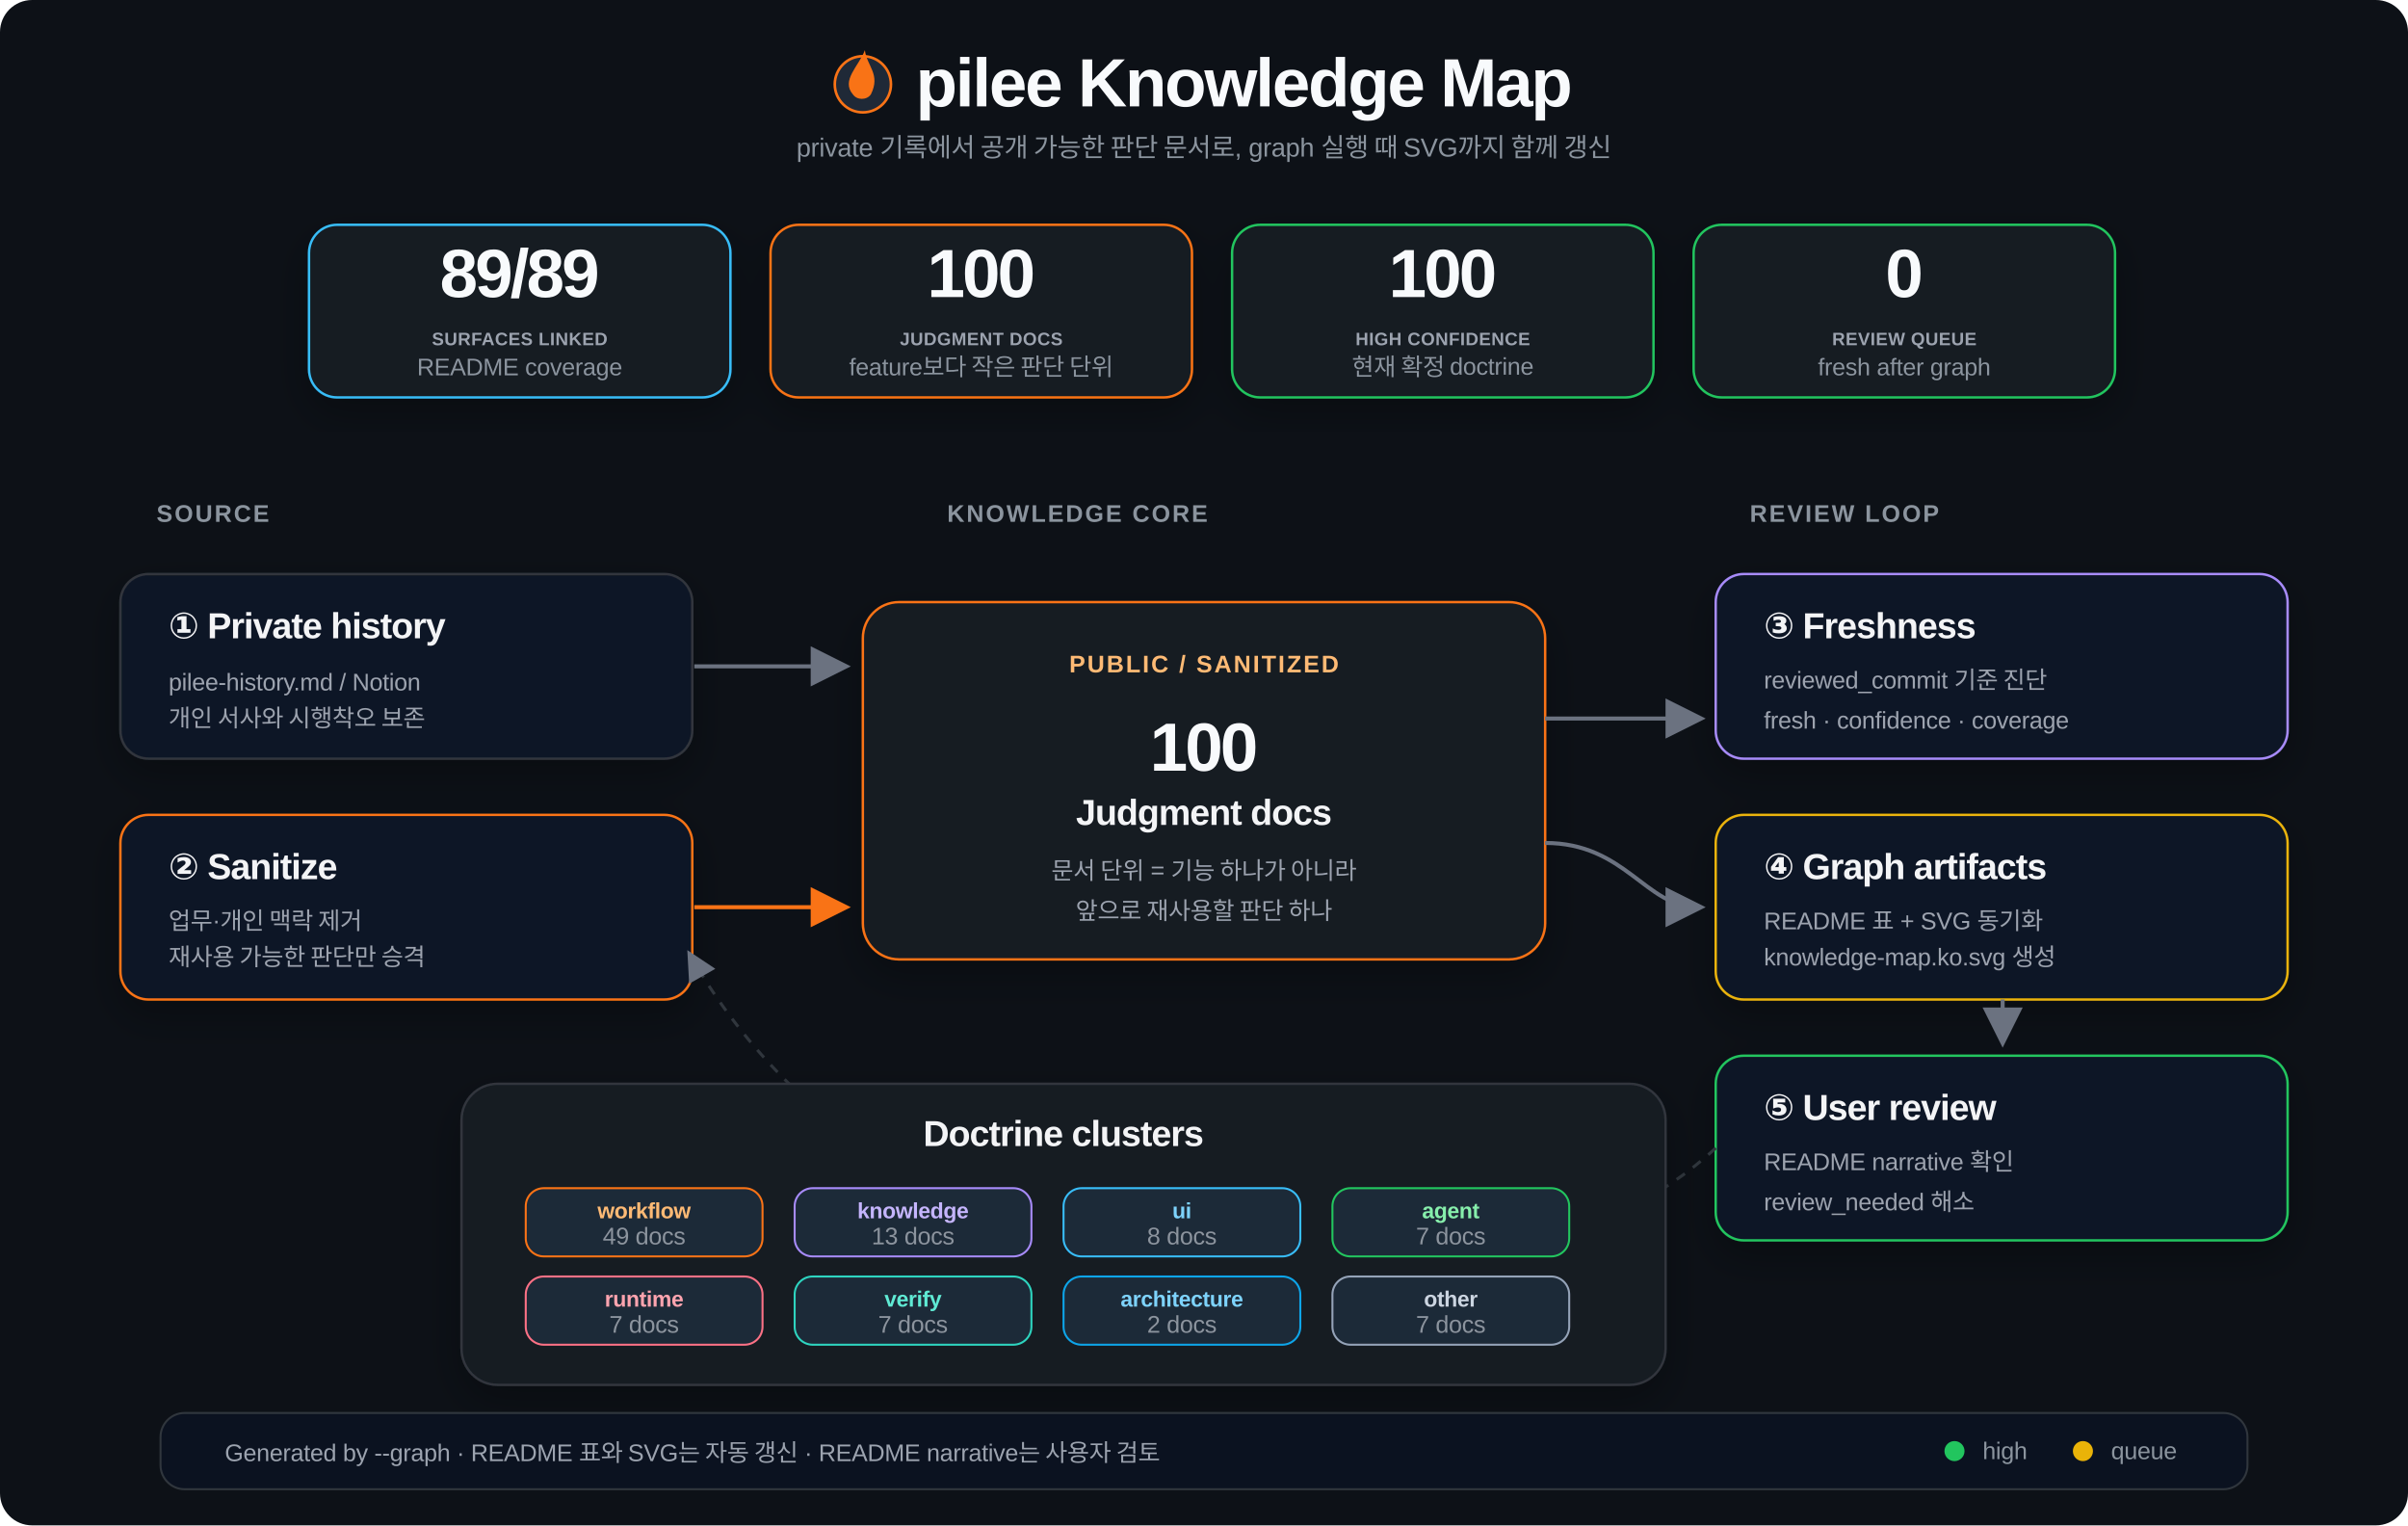
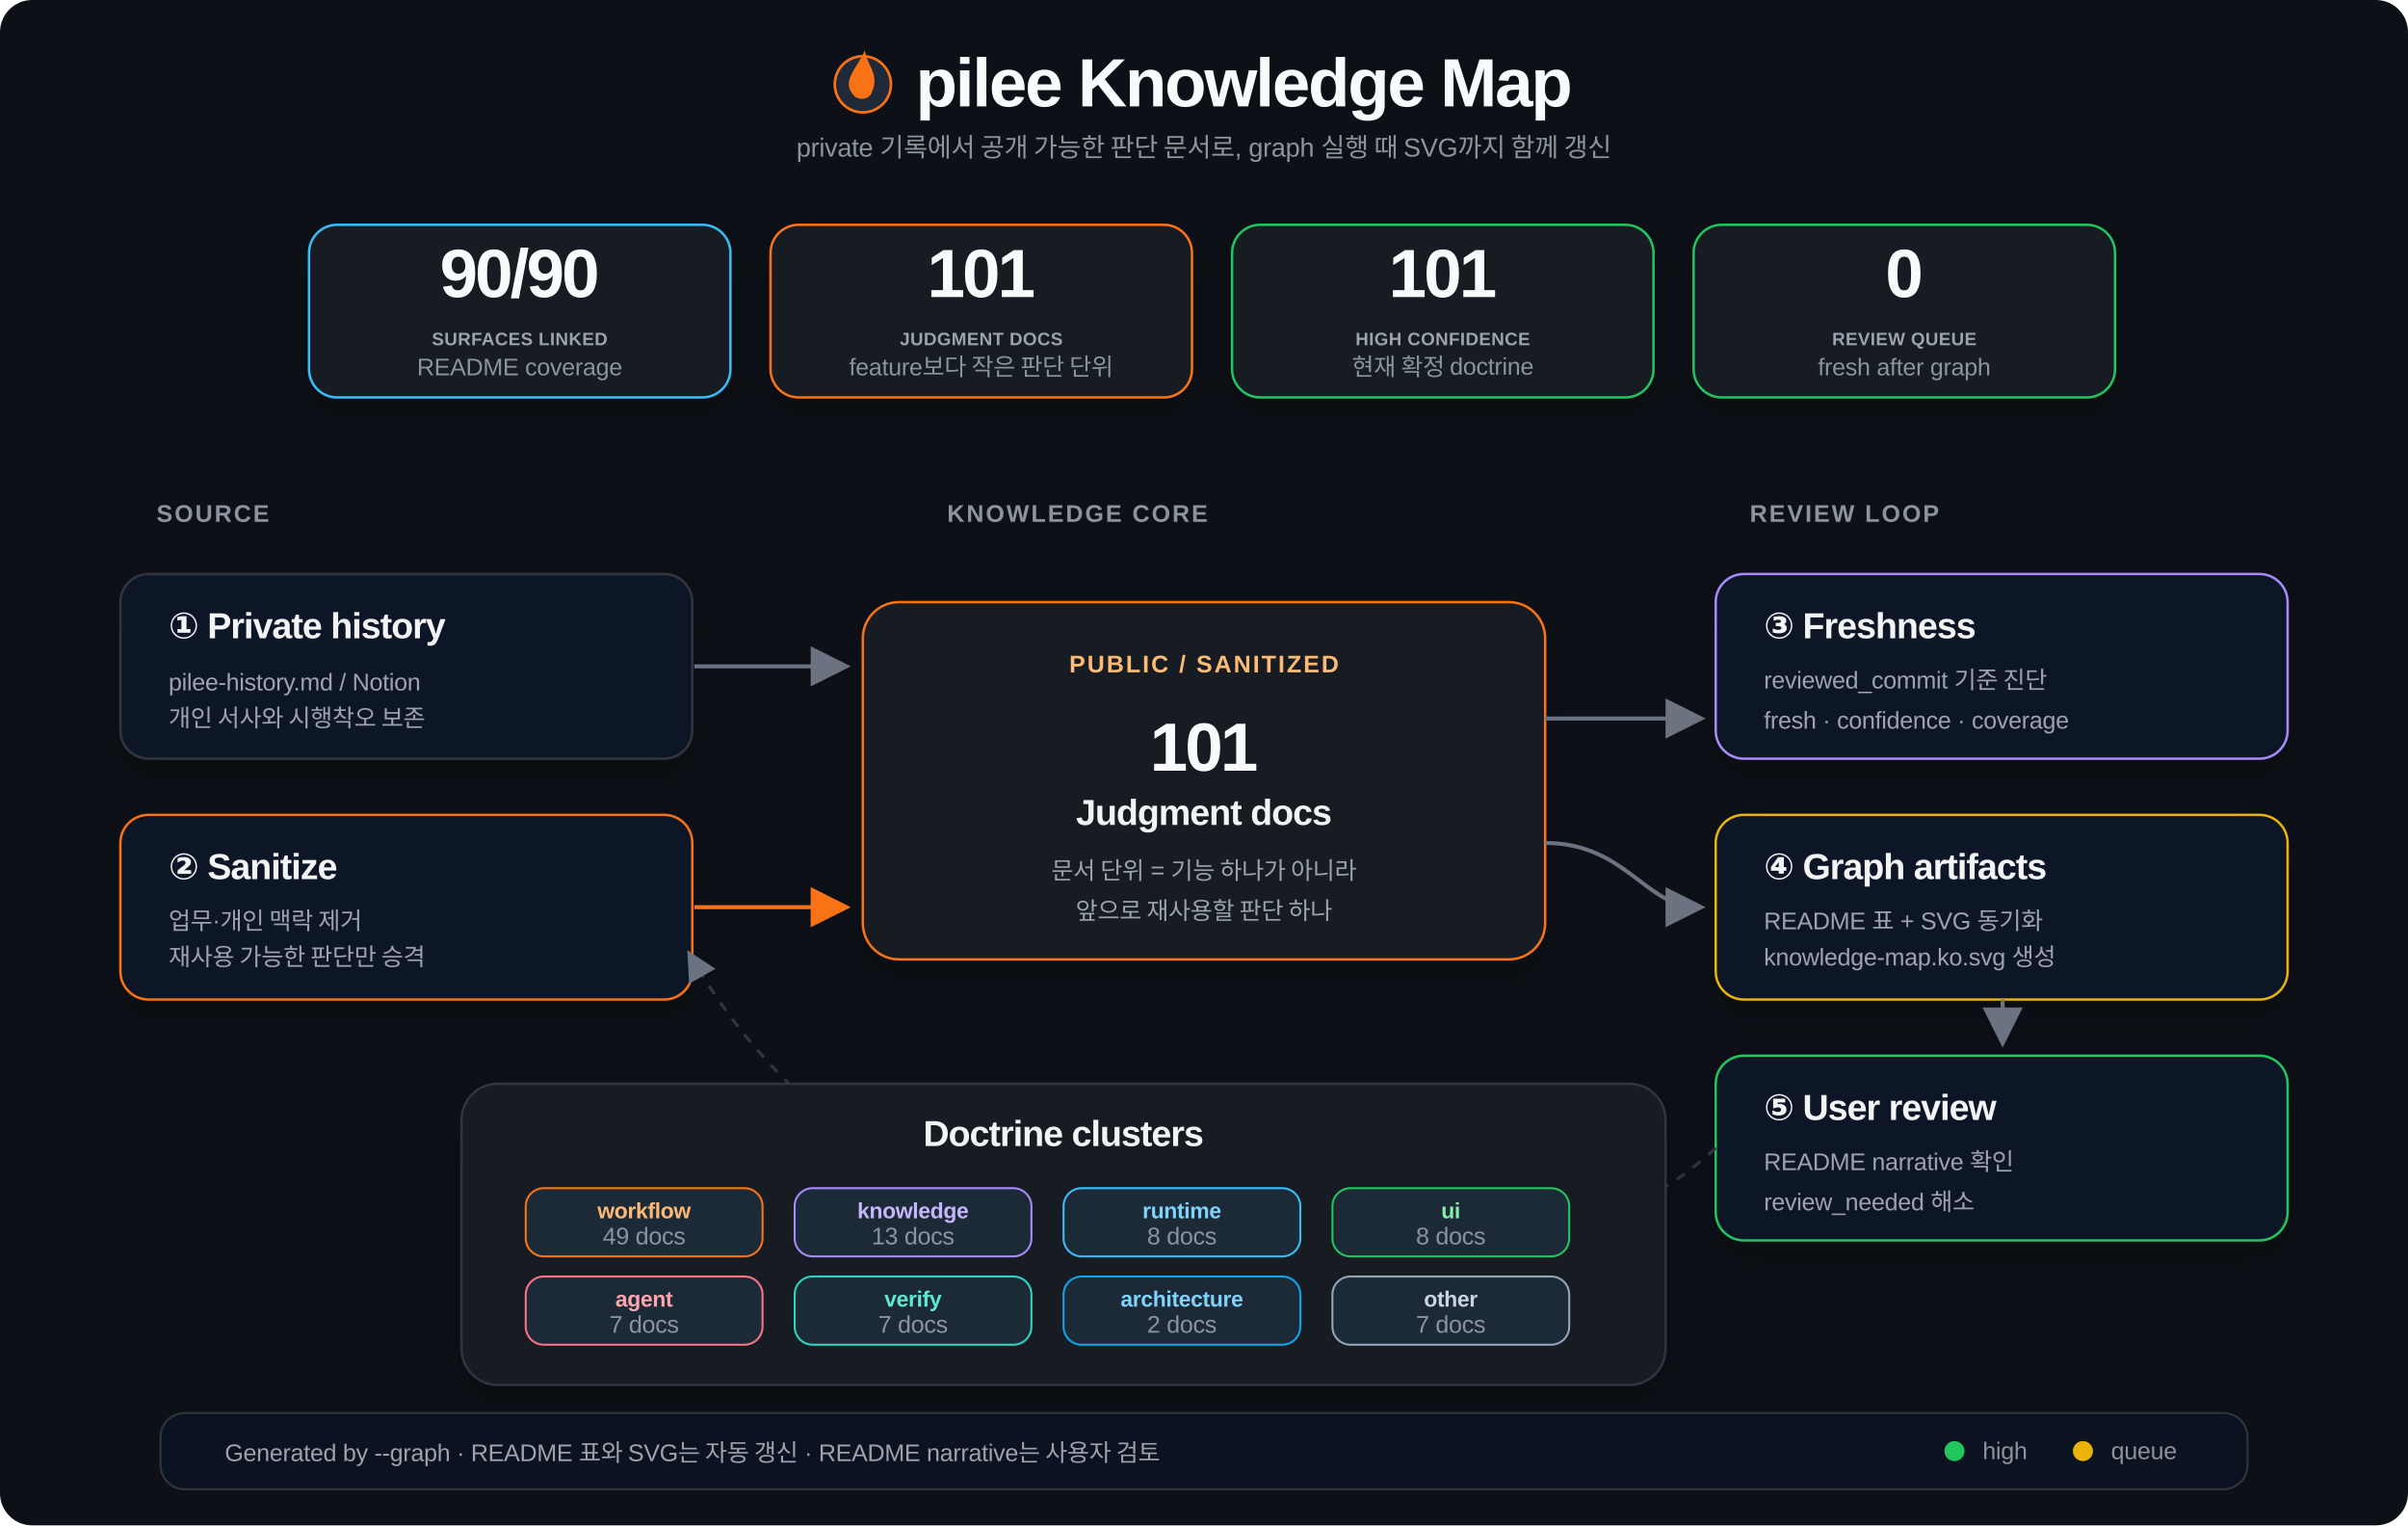
<svg xmlns="http://www.w3.org/2000/svg" viewBox="0 0 1200 760" width="1200" height="760" role="img" aria-label="pilee knowledge map">
  <defs>
    <filter id="shadow" x="-20%" y="-20%" width="140%" height="140%">
      <feDropShadow dx="0" dy="8" stdDeviation="10" flood-color="#000000" flood-opacity="0.28" />
    </filter>
    <marker id="arrow" markerWidth="10" markerHeight="10" refX="8" refY="5" orient="auto">
      <path d="M0,0 L10,5 L0,10 Z" fill="#6b7280" />
    </marker>
    <marker id="arrowAccent" markerWidth="10" markerHeight="10" refX="8" refY="5" orient="auto">
      <path d="M0,0 L10,5 L0,10 Z" fill="#f97316" />
    </marker>
    <style>
      .bg { fill: #0d1117; }
      .panel { fill: #161b22; stroke: #30363d; stroke-width: 1.2; }
      .panel-soft { fill: #111827; stroke: #30363d; stroke-width: 1.2; }
      .title { font-family: "Helvetica Neue", Arial, "Apple SD Gothic Neo", "Noto Sans KR", sans-serif; font-size: 34px; font-weight: 800; fill: #f8fafc; letter-spacing: -0.03em; }
      .subtitle { font-family: "Helvetica Neue", Arial, "Apple SD Gothic Neo", "Noto Sans KR", sans-serif; font-size: 13px; font-weight: 500; fill: #8b949e; letter-spacing: -0.01em; }
      .section { font-family: "Helvetica Neue", Arial, "Apple SD Gothic Neo", "Noto Sans KR", sans-serif; font-size: 12px; font-weight: 800; fill: #8b949e; letter-spacing: 0.08em; }
      .h { font-family: "Helvetica Neue", Arial, "Apple SD Gothic Neo", "Noto Sans KR", sans-serif; font-size: 18px; font-weight: 800; fill: #f3f4f6; letter-spacing: -0.025em; }
      .p { font-family: "Helvetica Neue", Arial, "Apple SD Gothic Neo", "Noto Sans KR", sans-serif; font-size: 12px; font-weight: 500; fill: #9ca3af; letter-spacing: -0.01em; }
      .small { font-family: "Helvetica Neue", Arial, "Apple SD Gothic Neo", "Noto Sans KR", sans-serif; font-size: 12px; font-weight: 500; fill: #8b949e; letter-spacing: -0.01em; }
      .num { font-family: "Helvetica Neue", Arial, "Apple SD Gothic Neo", "Noto Sans KR", sans-serif; font-size: 34px; font-weight: 800; fill: #f8fafc; letter-spacing: -0.04em; }
      .numLabel { font-family: "Helvetica Neue", Arial, "Apple SD Gothic Neo", "Noto Sans KR", sans-serif; font-size: 9px; font-weight: 800; fill: #9ca3af; letter-spacing: 0.02em; }
      .chip { font-family: "Helvetica Neue", Arial, "Apple SD Gothic Neo", "Noto Sans KR", sans-serif; font-size: 11px; font-weight: 800; letter-spacing: -0.015em; }
      .chipSmall { font-family: "Helvetica Neue", Arial, "Apple SD Gothic Neo", "Noto Sans KR", sans-serif; font-size: 12px; font-weight: 500; fill: #8b949e; letter-spacing: -0.01em; }
      .orange { stroke: #f97316; }
      .blue { stroke: #38bdf8; }
      .green { stroke: #22c55e; }
      .yellow { stroke: #eab308; }
      .purple { stroke: #a78bfa; }
      .orangeText { fill: #fdba74; }
      .blueText { fill: #7dd3fc; }
      .greenText { fill: #86efac; }
      .yellowText { fill: #fde68a; }
      .purpleText { fill: #c4b5fd; }
    </style>
  </defs>
  <rect class="bg" width="1200" height="760" rx="16" />
  <g>
    <circle cx="430" cy="42" r="14" fill="#1f2937" stroke="#f97316" stroke-width="1.3" />
    <path d="M425 47 C419 40, 428 33, 431 25 C432 33, 439 37, 434 47 C432 50, 427 50, 425 47 Z" fill="#f97316" />
    <text x="620" y="53" text-anchor="middle" class="title">pilee Knowledge Map</text>
    <text x="600" y="78" text-anchor="middle" class="subtitle">private 기록에서 공개 가능한 판단 문서로, graph 실행 때 SVG까지 함께 갱신</text>
  </g>
  <g filter="url(#shadow)">
    <rect x="154" y="112" width="210" height="86" rx="14" class="panel blue" />
-     <text x="259" y="148" text-anchor="middle" class="num">89/89</text>
+     <text x="259" y="148" text-anchor="middle" class="num">90/90</text>
    <text x="259" y="172" text-anchor="middle" class="numLabel">SURFACES LINKED</text>
    <text x="259" y="187" text-anchor="middle" class="small">README coverage</text>
    <rect x="384" y="112" width="210" height="86" rx="14" class="panel orange" />
-     <text x="489" y="148" text-anchor="middle" class="num">100</text>
+     <text x="489" y="148" text-anchor="middle" class="num">101</text>
    <text x="489" y="172" text-anchor="middle" class="numLabel">JUDGMENT DOCS</text>
    <text x="489" y="187" text-anchor="middle" class="small">feature보다 작은 판단 단위</text>
    <rect x="614" y="112" width="210" height="86" rx="14" class="panel green" />
-     <text x="719" y="148" text-anchor="middle" class="num">100</text>
+     <text x="719" y="148" text-anchor="middle" class="num">101</text>
    <text x="719" y="172" text-anchor="middle" class="numLabel">HIGH CONFIDENCE</text>
    <text x="719" y="187" text-anchor="middle" class="small">현재 확정 doctrine</text>
    <rect x="844" y="112" width="210" height="86" rx="14" class="panel green" />
    <text x="949" y="148" text-anchor="middle" class="num">0</text>
    <text x="949" y="172" text-anchor="middle" class="numLabel">REVIEW QUEUE</text>
    <text x="949" y="187" text-anchor="middle" class="small">fresh after graph</text>
  </g>
  <g>
    <text x="78" y="260" class="section">SOURCE</text>
    <text x="472" y="260" class="section">KNOWLEDGE CORE</text>
    <text x="872" y="260" class="section">REVIEW LOOP</text>
  </g>
  <g filter="url(#shadow)">
    <rect x="60" y="286" width="285" height="92" rx="14" class="panel-soft" />
    <text x="84" y="318" class="h">① Private history</text>
    <text x="84" y="344" class="p">pilee-history.md / Notion</text>
    <text x="84" y="362" class="p">개인 서사와 시행착오 보존</text>
    <rect x="60" y="406" width="285" height="92" rx="14" class="panel-soft orange" />
    <text x="84" y="438" class="h">② Sanitize</text>
    <text x="84" y="463" class="p">업무·개인 맥락 제거</text>
    <text x="84" y="481" class="p">재사용 가능한 판단만 승격</text>
  </g>
  <g filter="url(#shadow)">
    <rect x="430" y="300" width="340" height="178" rx="18" class="panel orange" />
    <text x="600" y="335" text-anchor="middle" class="section orangeText">PUBLIC / SANITIZED</text>
-     <text x="600" y="384" text-anchor="middle" class="num">100</text>
+     <text x="600" y="384" text-anchor="middle" class="num">101</text>
    <text x="600" y="411" text-anchor="middle" class="h">Judgment docs</text>
    <text x="600" y="438" text-anchor="middle" class="p">문서 단위 = 기능 하나가 아니라</text>
    <text x="600" y="458" text-anchor="middle" class="p">앞으로 재사용할 판단 하나</text>
  </g>
  <g filter="url(#shadow)">
    <rect x="855" y="286" width="285" height="92" rx="14" class="panel-soft purple" />
    <text x="879" y="318" class="h">③ Freshness</text>
    <text x="879" y="343" class="p">reviewed_commit 기준 진단</text>
    <text x="879" y="363" class="p">fresh · confidence · coverage</text>
    <rect x="855" y="406" width="285" height="92" rx="14" class="panel-soft yellow" />
    <text x="879" y="438" class="h">④ Graph artifacts</text>
    <text x="879" y="463" class="p">README 표 + SVG 동기화</text>
    <text x="879" y="481" class="p">knowledge-map.ko.svg 생성</text>
    <rect x="855" y="526" width="285" height="92" rx="14" class="panel-soft green" />
    <text x="879" y="558" class="h">⑤ User review</text>
    <text x="879" y="583" class="p">README narrative 확인</text>
    <text x="879" y="603" class="p">review_needed 해소</text>
  </g>
  <path d="M346 332 H420" fill="none" stroke="#6b7280" stroke-width="2" marker-end="url(#arrow)" />
  <path d="M346 452 H420" fill="none" stroke="#f97316" stroke-width="2" marker-end="url(#arrowAccent)" />
  <path d="M770 358 H846" fill="none" stroke="#6b7280" stroke-width="2" marker-end="url(#arrow)" />
  <path d="M770 420 C810 420, 820 452, 846 452" fill="none" stroke="#6b7280" stroke-width="2" marker-end="url(#arrow)" />
  <path d="M998 498 V518" fill="none" stroke="#6b7280" stroke-width="2" marker-end="url(#arrow)" />
  <path d="M855 572 C748 672, 456 672, 344 476" fill="none" stroke="#30363d" stroke-width="1.5" stroke-dasharray="5 5" marker-end="url(#arrow)" />
  <g filter="url(#shadow)">
    <rect x="230" y="540" width="600" height="150" rx="18" class="panel" />
    <text x="530" y="571" text-anchor="middle" class="h">Doctrine clusters</text>
    <g transform="translate(262,592)">
      <rect width="118" height="34" rx="9" fill="#1f2937" stroke="#f97316" />
      <text x="59" y="15" text-anchor="middle" class="chip" fill="#fdba74">workflow</text>
      <text x="59" y="28" text-anchor="middle" class="chipSmall">49 docs</text>
    </g>
    <g transform="translate(396,592)">
      <rect width="118" height="34" rx="9" fill="#1f2937" stroke="#a78bfa" />
      <text x="59" y="15" text-anchor="middle" class="chip" fill="#c4b5fd">knowledge</text>
      <text x="59" y="28" text-anchor="middle" class="chipSmall">13 docs</text>
    </g>
    <g transform="translate(530,592)">
      <rect width="118" height="34" rx="9" fill="#1f2937" stroke="#38bdf8" />
-       <text x="59" y="15" text-anchor="middle" class="chip" fill="#7dd3fc">ui</text>
+       <text x="59" y="15" text-anchor="middle" class="chip" fill="#7dd3fc">runtime</text>
      <text x="59" y="28" text-anchor="middle" class="chipSmall">8 docs</text>
    </g>
    <g transform="translate(664,592)">
      <rect width="118" height="34" rx="9" fill="#1f2937" stroke="#22c55e" />
-       <text x="59" y="15" text-anchor="middle" class="chip" fill="#86efac">agent</text>
-       <text x="59" y="28" text-anchor="middle" class="chipSmall">7 docs</text>
+       <text x="59" y="15" text-anchor="middle" class="chip" fill="#86efac">ui</text>
+       <text x="59" y="28" text-anchor="middle" class="chipSmall">8 docs</text>
    </g>
    <g transform="translate(262,636)">
      <rect width="118" height="34" rx="9" fill="#1f2937" stroke="#fb7185" />
-       <text x="59" y="15" text-anchor="middle" class="chip" fill="#fda4af">runtime</text>
+       <text x="59" y="15" text-anchor="middle" class="chip" fill="#fda4af">agent</text>
      <text x="59" y="28" text-anchor="middle" class="chipSmall">7 docs</text>
    </g>
    <g transform="translate(396,636)">
      <rect width="118" height="34" rx="9" fill="#1f2937" stroke="#2dd4bf" />
      <text x="59" y="15" text-anchor="middle" class="chip" fill="#5eead4">verify</text>
      <text x="59" y="28" text-anchor="middle" class="chipSmall">7 docs</text>
    </g>
    <g transform="translate(530,636)">
      <rect width="118" height="34" rx="9" fill="#1f2937" stroke="#0ea5e9" />
      <text x="59" y="15" text-anchor="middle" class="chip" fill="#7dd3fc">architecture</text>
      <text x="59" y="28" text-anchor="middle" class="chipSmall">2 docs</text>
    </g>
    <g transform="translate(664,636)">
      <rect width="118" height="34" rx="9" fill="#1f2937" stroke="#94a3b8" />
      <text x="59" y="15" text-anchor="middle" class="chip" fill="#cbd5e1">other</text>
      <text x="59" y="28" text-anchor="middle" class="chipSmall">7 docs</text>
    </g>
  </g>
  <g>
    <rect x="80" y="704" width="1040" height="38" rx="12" fill="#0b1220" stroke="#30363d" />
    <text x="112" y="728" class="p">Generated by --graph · README 표와 SVG는 자동 갱신 · README narrative는 사용자 검토</text>
    <circle cx="974" cy="723" r="5" fill="#22c55e" />
    <text x="988" y="727" class="small">high</text>
    <circle cx="1038" cy="723" r="5" fill="#eab308" />
    <text x="1052" y="727" class="small">queue</text>
  </g>
</svg>
